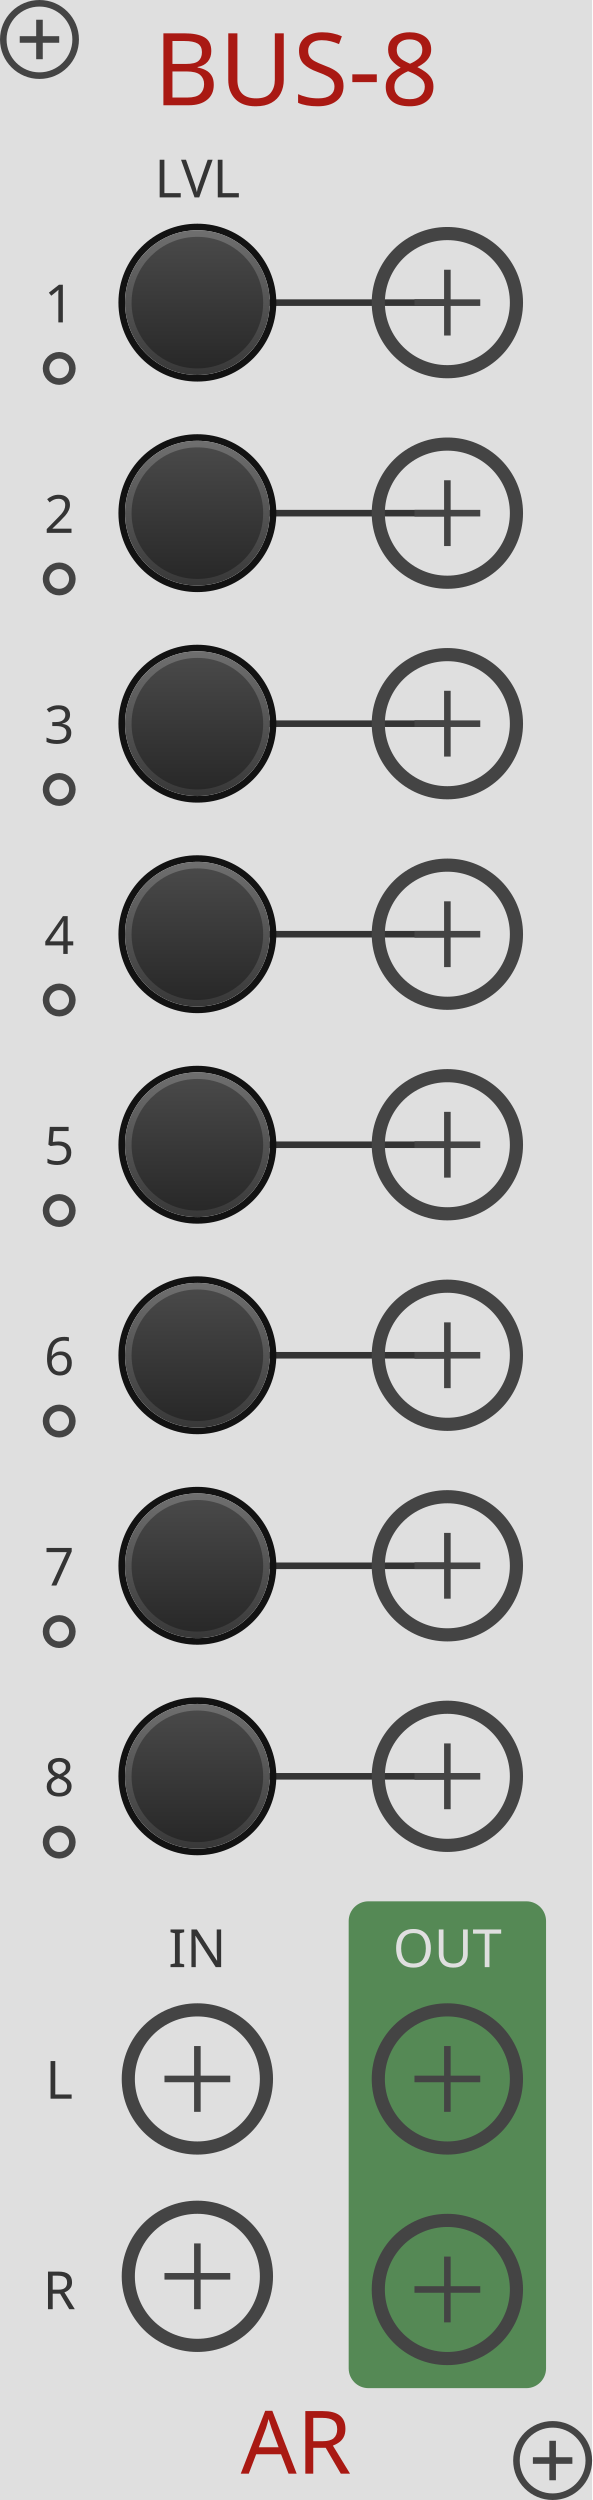
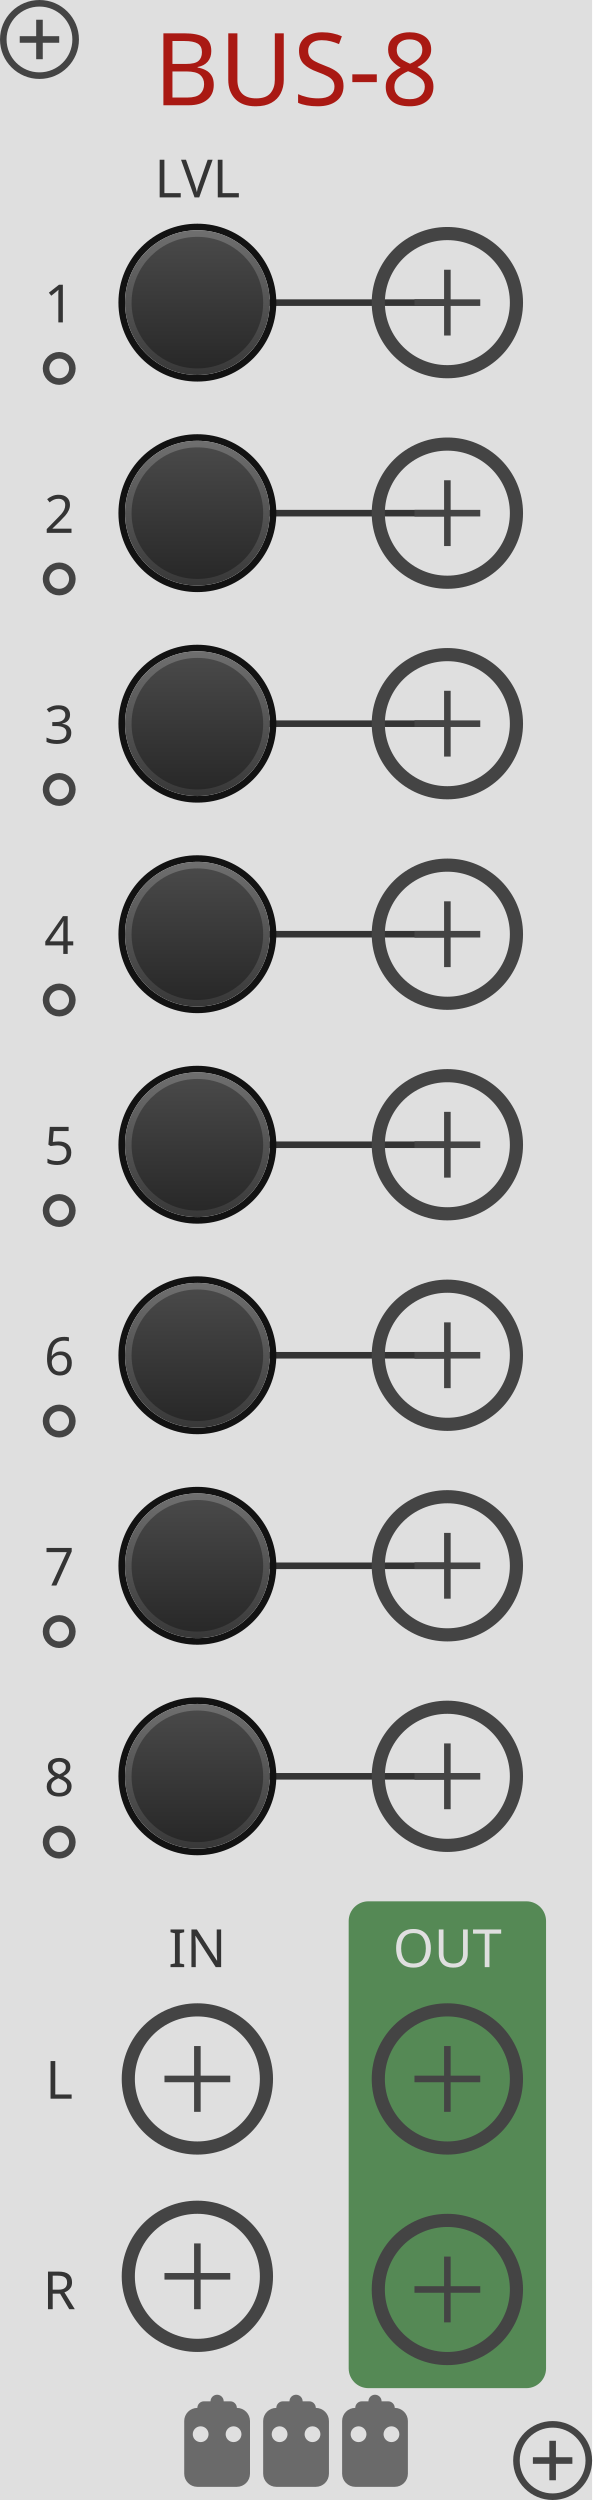
<svg xmlns="http://www.w3.org/2000/svg" xmlns:xlink="http://www.w3.org/1999/xlink" version="1.1" width="90" height="380" viewBox="0 0 90 380">
  <style>

    text.title {
      fill: #a91913;
      font-family: 'DIN Alternate';
      font-size: 11.5pt;
-     }
-     text.logo {
-       fill: #a91913;
-       font-family: 'DIN Alternate';
-       font-size: 10pt;
    }
    text.big-label {
      fill: #343434;
      font-family: 'DIN Alternate';
      font-size: 7.5pt;
    }
    text.label {
      fill: #343434;
      font-family: 'DIN Alternate';
      font-size: 6pt;
    }
    text.output-label {
      fill: #dfdfdf;
      font-family: 'DIN Alternate';
      font-size: 6pt;
    }

    .background {
      fill: #dfdfdf;
    }
    .poly-output {
      fill: #558955;
    }
    .mono-output {
      fill: #636c9d;
    }

    polyline.icon {
      stroke: #343434;
      stroke-width: 1.2;
      fill: none;
    }
    polyline.connect {
      stroke: #343434;
      stroke-width: 1;
      fill: none;
    }

    rect.lcd-bg {
      fill: #121212;
    }
    rect.lcd-bg-frame {
      fill: #888888;
    }
    rect.lcd-bg-accent {
      fill: #2a2a2a;
    }
    text.lcd-label {
      fill: #777777;
      font-family: 'Monaco';
      font-size: 5pt;
    }
    polyline.lcd-tick {
      stroke: #707070;
      stroke-width: 1;
      fill: none;
    }

    .blueprint {
      stroke: #444444;
      fill: none;
    }

  </style>
  <defs>
    <linearGradient id="smallKnobLight" x1="0%" y1="0%" x2="0%" y2="100%">
      <stop offset="0%" stop-color="#6f6f6f" />
      <stop offset="100%" stop-color="#383838" />
    </linearGradient>
    <linearGradient id="smallKnobDark" x1="0%" y1="0%" x2="0%" y2="100%">
      <stop offset="0%" stop-color="#494949" />
      <stop offset="100%" stop-color="#282828" />
    </linearGradient>
    <linearGradient id="bigKnobLight" x1="0%" y1="0%" x2="0%" y2="100%">
      <stop offset="0%" stop-color="#888" />
      <stop offset="100%" stop-color="#333" />
    </linearGradient>
    <linearGradient id="bigKnobDark" x1="0%" y1="0%" x2="0%" y2="100%">
      <stop offset="0%" stop-color="#5c5c5c" />
      <stop offset="100%" stop-color="#282828" />
    </linearGradient>
    <symbol id="knob18">
      <g transform="translate(9 9)">
        <circle r="8.5" stroke="#222" fill="none" />
        <circle r="8" fill="url('#smallKnobLight')" />
        <circle r="7" fill="url('#smallKnobDark')" />
      </g>
    </symbol>
    <symbol id="knob24">
      <g transform="translate(12 12)">
        <circle r="11.5" stroke="#121212" fill="none" />
        <circle r="11" fill="url('#smallKnobLight')" />
        <circle r="10" fill="url('#smallKnobDark')" />
      </g>
    </symbol>
    <symbol id="knob45">
      <g transform="translate(22.5 22.5)">
        <circle r="22" fill="url('#bigKnobDark')" />
        <circle r="20" fill="url('#bigKnobLight')" />
      </g>
    </symbol>
    <symbol id="toggleButton">
      <g transform="translate(9 9)">
        <polyline points="-5,0 5,0" stroke-width="1" class="blueprint" />
        <polyline points="0,-5 0,5" stroke-width="1" class="blueprint" />
        <circle cx="0" cy="0" r="8.5" stroke-width="2" class="blueprint" />
      </g>
    </symbol>
    <symbol id="port">
      <g transform="translate(12 12)">
        <polyline points="-5,0 5,0" stroke-width="1" class="blueprint" />
        <polyline points="0,-5 0,5" stroke-width="1" class="blueprint" />
        <circle cx="0" cy="0" r="10.5" stroke-width="2" class="blueprint" />
      </g>
    </symbol>
    <symbol id="screw">
      <g transform="translate(6 6)">
        <polyline points="-3,0 3,0" stroke-width="1" class="blueprint" />
        <polyline points="0,-3 0,3" stroke-width="1" class="blueprint" />
      </g>
      <circle cx="6" cy="6" r="5.5" stroke-width="1" class="blueprint" />
    </symbol>
    <symbol id="hswitch14">
      <rect x="1" y="1" rx="2" width="20" height="12" stroke-width="2" class="blueprint" />
      <g transform="translate(12 7)">
        <polyline points="-5,0 5,0" stroke-width="1" class="blueprint" />
        <polyline points="0,-5 0,5" stroke-width="1" class="blueprint" />
      </g>
    </symbol>
    <symbol id="meter-strip">
      <g transform="translate(20 4)">
        <rect x="-6" y="-1" width="5" height="106" class="lcd-bg-accent" />
        <rect x="1" y="-1" width="5" height="106" class="lcd-bg-accent" />
        <g transform="translate(-11 2.5)">
          <text x="0" y="0" class="lcd-label" text-anchor="end">0</text>
          <text x="0" y="13" class="lcd-label" text-anchor="end">3</text>
          <text x="0" y="26" class="lcd-label" text-anchor="end">6</text>
          <text x="0" y="39" class="lcd-label" text-anchor="end">9</text>
          <text x="0" y="52" class="lcd-label" text-anchor="end">12</text>
          <text x="0" y="65" class="lcd-label" text-anchor="end">18</text>
          <text x="0" y="78" class="lcd-label" text-anchor="end">24</text>
          <text x="0" y="91" class="lcd-label" text-anchor="end">36</text>
          <text x="0" y="104" class="lcd-label" text-anchor="end">48</text>
        </g>
        <g transform="translate(-10 0)">
          <polyline points="0   0 2   0" class="lcd-tick" />
          <polyline points="0  13 2  13" class="lcd-tick" />
          <polyline points="0  26 2  26" class="lcd-tick" />
          <polyline points="0  39 2  39" class="lcd-tick" />
          <polyline points="0  52 2  52" class="lcd-tick" />
          <polyline points="0  65 2  65" class="lcd-tick" />
          <polyline points="0  78 2  78" class="lcd-tick" />
          <polyline points="0  91 2  91" class="lcd-tick" />
          <polyline points="0 104 2 104" class="lcd-tick" />
        </g>
      </g>
    </symbol>
+     <symbol id="logo">
+       <g transform="translate(6 6)">
+         <rect x="-5" y="-4" height="12" width="10" rx="2" fill="#6a6a6a" stroke="none" />
+         <rect x="-3" y="-5" height="4" width="6" rx="1" fill="#6a6a6a" stroke="none" />
+         <path d="M0,-3, 0,-5" stroke="#6a6a6a" stroke-width="2" stroke-linecap="round" />
+         <circle cx="-2.5" cy="0" r="1.2" fill="#dfdfdf" stroke="none" />
+         <circle cx="2.5" cy="0" r="1.2" fill="#dfdfdf" stroke="none" />
+       </g>
+     </symbol>
  </defs>
  <rect class="background" width="100%" height="100%" />
  <text class="title" x="50%" y="16" text-anchor="middle">BUS-8</text>
-   <text class="logo" x="50%" y="376" text-anchor="middle">AR</text>
+   <g transform="translate(45 370)">
+     <g transform="translate(-18 -6)">
+       <use xlink:href="#logo" />
+     </g>
+     <g transform="translate(-6 -6)">
+       <use xlink:href="#logo" />
+     </g>
+     <g transform="translate(6 -6)">
+       <use xlink:href="#logo" />
+     </g>
+   </g>
  <g transform="translate(0 0)">
    <use xlink:href="#screw" />
  </g>
  <g transform="translate(78 368)">
    <use xlink:href="#screw" />
  </g>
  <g transform="translate(30 46)">
    <text x="0" y="-16" class="label" text-anchor="middle">LVL</text>
  </g>
  <g transform="translate(30 46)">
    <text x="-21" y="3" class="label" text-anchor="middle">1</text>
    <polyline points="0 0 38 0" class="connect" />
    <use xlink:href="#knob24" transform="translate(-12 -12)" />
    <g transform="translate(38 0)">
      <use xlink:href="#port" transform="translate(-12 -12)" />
    </g>
    <circle cx="-21" cy="10" r="2" stroke-width="1" class="blueprint" />
  </g>
  <g transform="translate(30 78)">
    <text x="-21" y="3" class="label" text-anchor="middle">2</text>
    <polyline points="0 0 38 0" class="connect" />
    <use xlink:href="#knob24" transform="translate(-12 -12)" />
    <g transform="translate(38 0)">
      <use xlink:href="#port" transform="translate(-12 -12)" />
    </g>
    <circle cx="-21" cy="10" r="2" stroke-width="1" class="blueprint" />
  </g>
  <g transform="translate(30 110)">
    <text x="-21" y="3" class="label" text-anchor="middle">3</text>
    <polyline points="0 0 38 0" class="connect" />
    <use xlink:href="#knob24" transform="translate(-12 -12)" />
    <g transform="translate(38 0)">
      <use xlink:href="#port" transform="translate(-12 -12)" />
    </g>
    <circle cx="-21" cy="10" r="2" stroke-width="1" class="blueprint" />
  </g>
  <g transform="translate(30 142)">
    <text x="-21" y="3" class="label" text-anchor="middle">4</text>
    <polyline points="0 0 38 0" class="connect" />
    <use xlink:href="#knob24" transform="translate(-12 -12)" />
    <g transform="translate(38 0)">
      <use xlink:href="#port" transform="translate(-12 -12)" />
    </g>
    <circle cx="-21" cy="10" r="2" stroke-width="1" class="blueprint" />
  </g>
  <g transform="translate(30 174)">
    <text x="-21" y="3" class="label" text-anchor="middle">5</text>
    <polyline points="0 0 38 0" class="connect" />
    <use xlink:href="#knob24" transform="translate(-12 -12)" />
    <g transform="translate(38 0)">
      <use xlink:href="#port" transform="translate(-12 -12)" />
    </g>
    <circle cx="-21" cy="10" r="2" stroke-width="1" class="blueprint" />
  </g>
  <g transform="translate(30 206)">
    <text x="-21" y="3" class="label" text-anchor="middle">6</text>
    <polyline points="0 0 38 0" class="connect" />
    <use xlink:href="#knob24" transform="translate(-12 -12)" />
    <g transform="translate(38 0)">
      <use xlink:href="#port" transform="translate(-12 -12)" />
    </g>
    <circle cx="-21" cy="10" r="2" stroke-width="1" class="blueprint" />
  </g>
  <g transform="translate(30 238)">
    <text x="-21" y="3" class="label" text-anchor="middle">7</text>
    <polyline points="0 0 38 0" class="connect" />
    <use xlink:href="#knob24" transform="translate(-12 -12)" />
    <g transform="translate(38 0)">
      <use xlink:href="#port" transform="translate(-12 -12)" />
    </g>
    <circle cx="-21" cy="10" r="2" stroke-width="1" class="blueprint" />
  </g>
  <g transform="translate(30 270)">
    <text x="-21" y="3" class="label" text-anchor="middle">8</text>
    <polyline points="0 0 38 0" class="connect" />
    <use xlink:href="#knob24" transform="translate(-12 -12)" />
    <g transform="translate(38 0)">
      <use xlink:href="#port" transform="translate(-12 -12)" />
    </g>
    <circle cx="-21" cy="10" r="2" stroke-width="1" class="blueprint" />
  </g>
  <g transform="translate(9 316)">
    <text x="0" y="3" class="label" text-anchor="middle">L</text>
  </g>
  <g transform="translate(9 348)">
    <text x="0" y="3" class="label" text-anchor="middle">R</text>
  </g>
  <g transform="translate(30 316)">
    <text x="0" y="-17" class="label" text-anchor="middle">IN</text>
    <use xlink:href="#port" transform="translate(-12 -12)" />
  </g>
  <g transform="translate(30 346)">
    <use xlink:href="#port" transform="translate(-12 -12)" />
  </g>
  <g transform="translate(68 316)">
    <rect x="-15" y="-27" width="30" height="74" rx="3" class="poly-output" />
    <text x="0" y="-17" class="output-label" text-anchor="middle">OUT</text>
    <use xlink:href="#port" transform="translate(-12 -12)" />
  </g>
  <g transform="translate(68 348)">
    <use xlink:href="#port" transform="translate(-12 -12)" />
  </g>
</svg>
